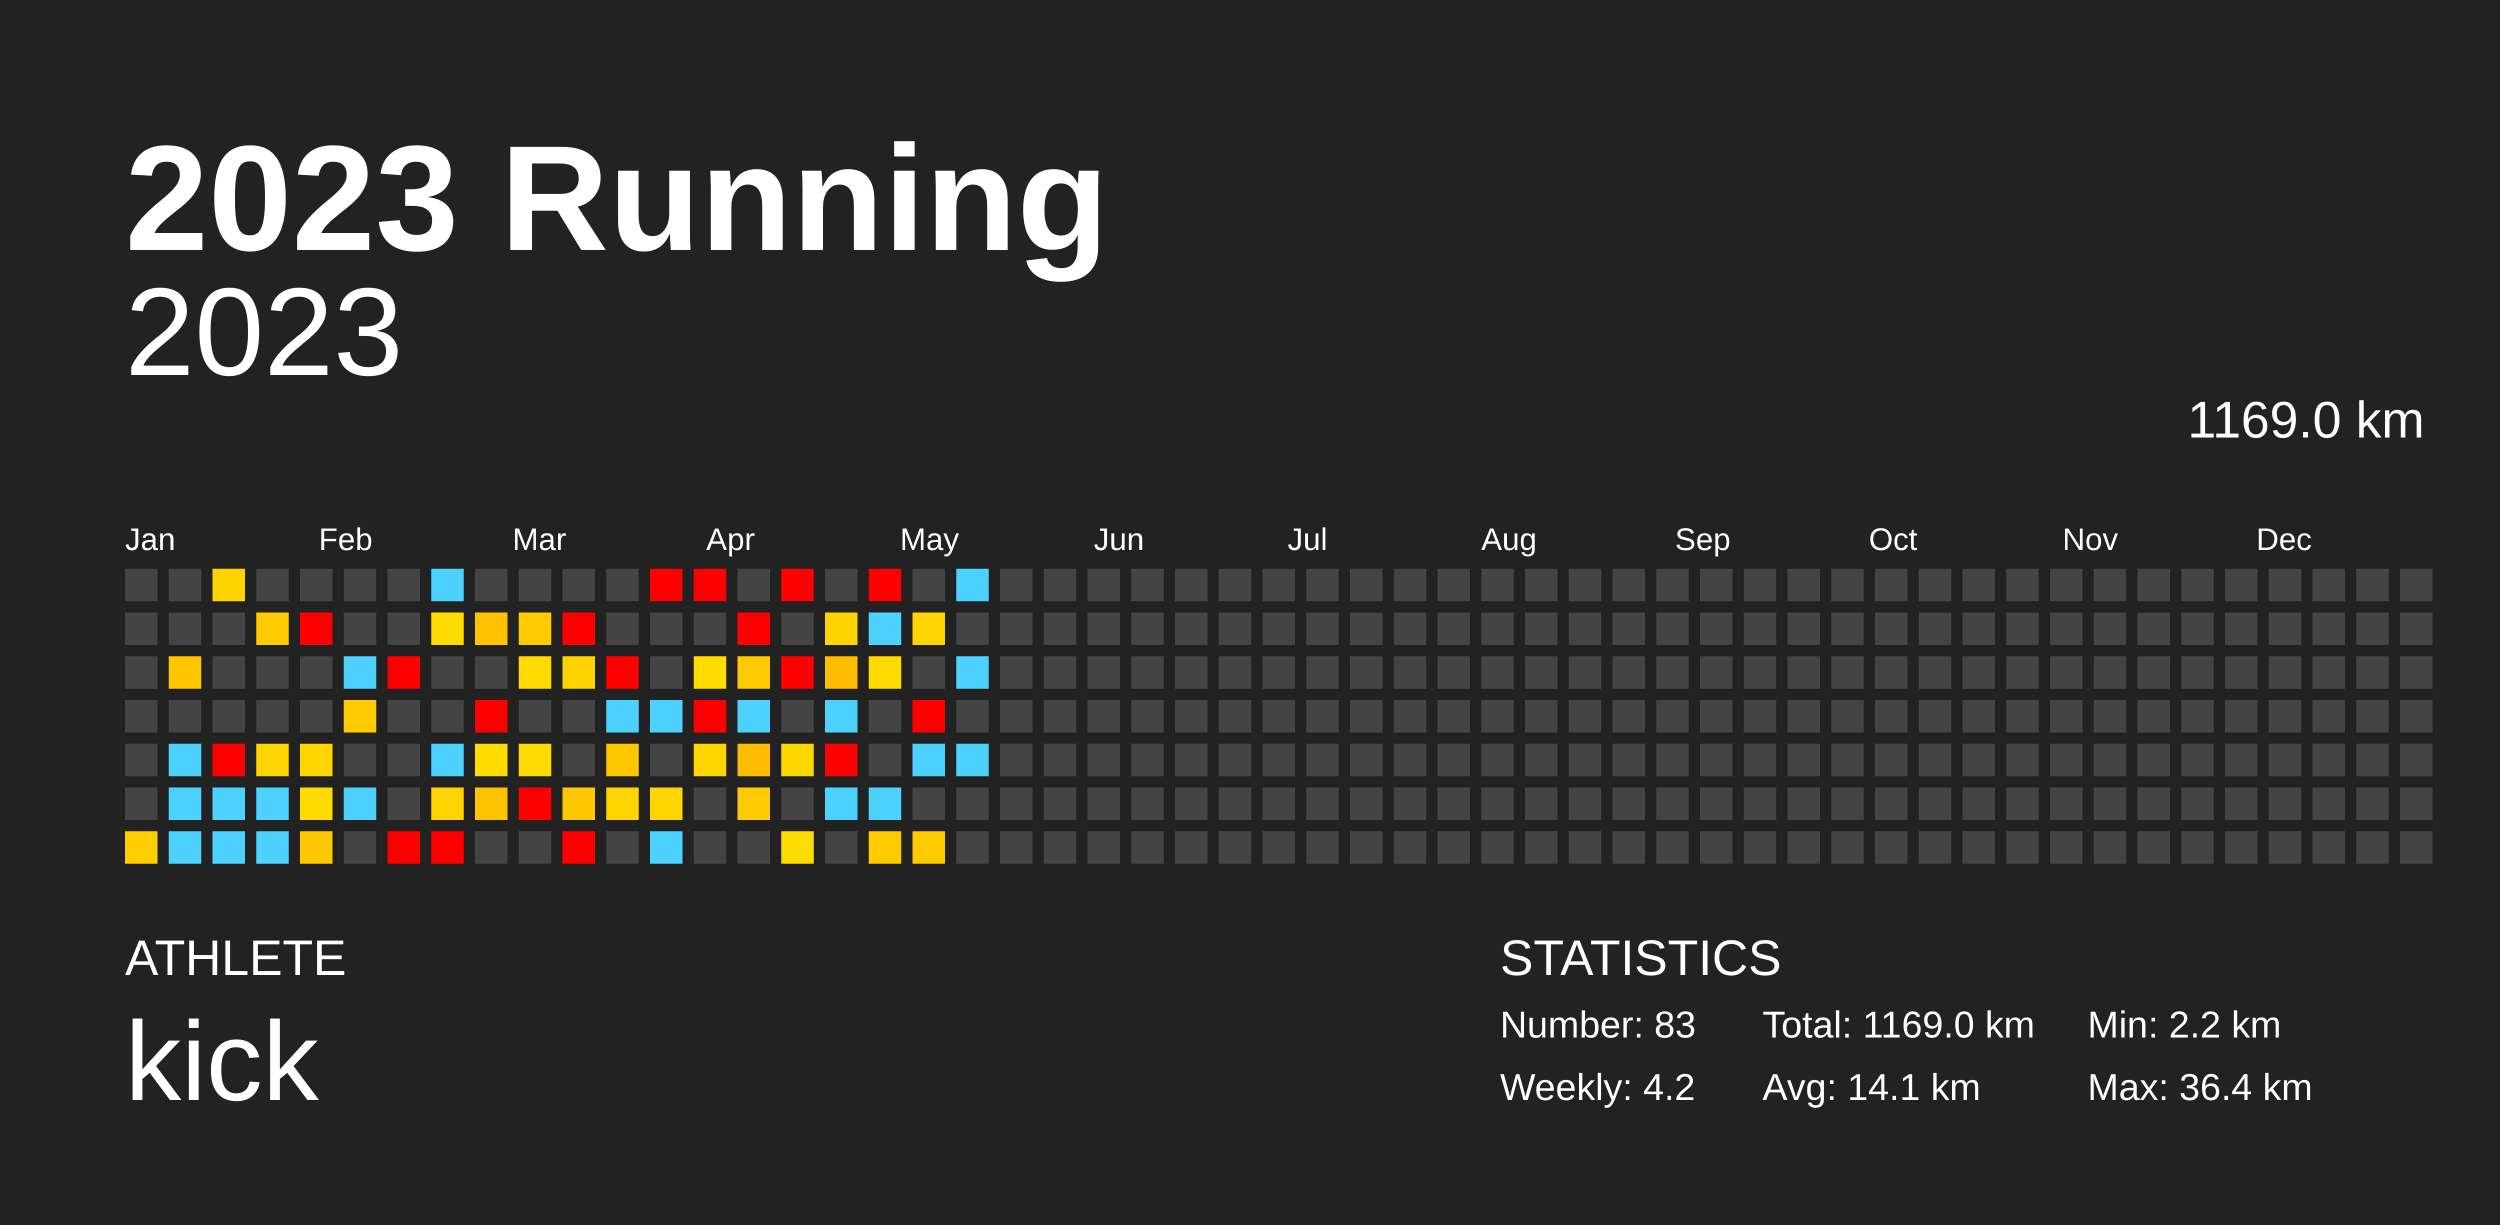
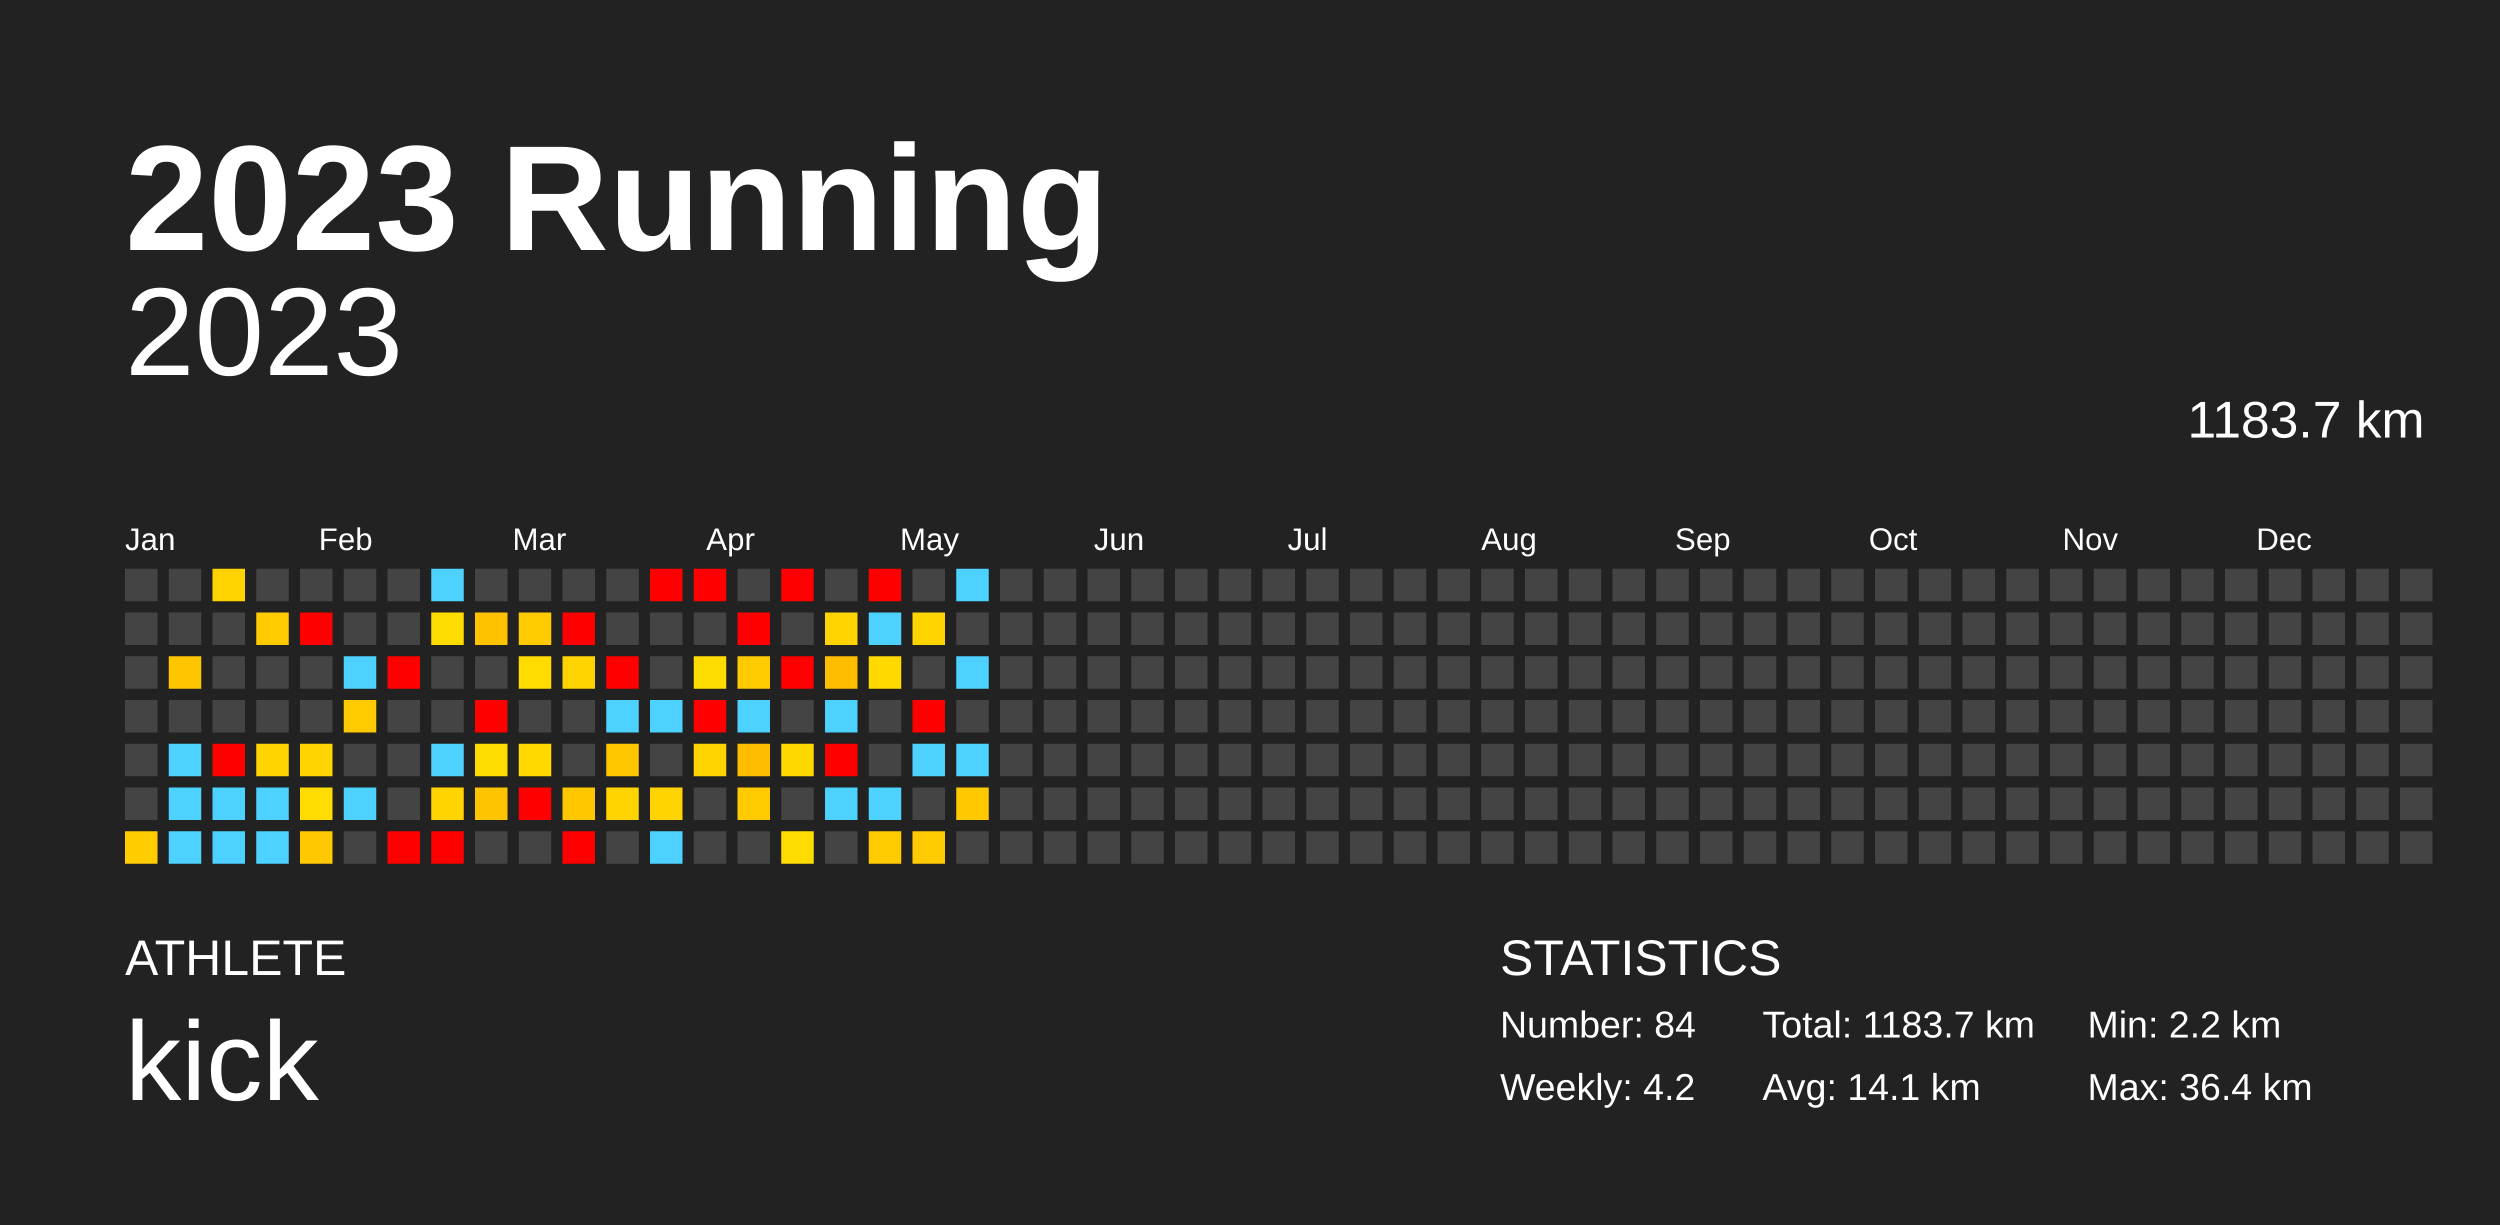
<svg xmlns="http://www.w3.org/2000/svg" baseProfile="full" height="98mm" version="1.1" viewBox="0,0,200,98" width="200mm">
  <defs />
  <rect fill="#222222" height="98" width="200" x="0" y="0" />
  <text fill="#FFFFFF" style="font-size:12px; font-family:Arial; font-weight:bold;" x="10" y="20">2023 Running</text>
  <text fill="#FFFFFF" style="font-size:4px; font-family:Arial" x="10" y="78">ATHLETE</text>
  <text fill="#FFFFFF" style="font-size:9px; font-family:Arial" x="10" y="88">kick</text>
  <text fill="#FFFFFF" style="font-size:4px; font-family:Arial" x="120" y="78">STATISTICS</text>
-   <text fill="#FFFFFF" style="font-size:3px; font-family:Arial" x="120" y="83">Number: 83</text>
+   <text fill="#FFFFFF" style="font-size:3px; font-family:Arial" x="120" y="83">Number: 84</text>
  <text fill="#FFFFFF" style="font-size:3px; font-family:Arial" x="120" y="88">Weekly: 4.2</text>
-   <text fill="#FFFFFF" style="font-size:3px; font-family:Arial" x="141" y="83">Total: 1169.0 km</text>
+   <text fill="#FFFFFF" style="font-size:3px; font-family:Arial" x="141" y="83">Total: 1183.7 km</text>
  <text fill="#FFFFFF" style="font-size:3px; font-family:Arial" x="141" y="88">Avg: 14.1 km</text>
  <text fill="#FFFFFF" style="font-size:3px; font-family:Arial" x="167" y="83">Min: 2.2 km</text>
  <text fill="#FFFFFF" style="font-size:3px; font-family:Arial" x="167" y="88">Max: 36.4 km</text>
  <text alignment-baseline="hanging" fill="#FFFFFF" style="font-size:10.0px; font-family:Arial;" x="10" y="30">2023</text>
-   <text alignment-baseline="hanging" fill="#FFFFFF" style="font-size:4.125px; font-family:Arial;" x="175" y="35">1169.0 km</text>
+   <text alignment-baseline="hanging" fill="#FFFFFF" style="font-size:4.125px; font-family:Arial;" x="175" y="35">1183.7 km</text>
  <text fill="#FFFFFF" style="font-size:2.5px; font-family:Arial" x="10.0" y="44">Jan</text>
  <text fill="#FFFFFF" style="font-size:2.5px; font-family:Arial" x="25.5" y="44">Feb</text>
  <text fill="#FFFFFF" style="font-size:2.5px; font-family:Arial" x="41.0" y="44">Mar</text>
  <text fill="#FFFFFF" style="font-size:2.5px; font-family:Arial" x="56.5" y="44">Apr</text>
  <text fill="#FFFFFF" style="font-size:2.5px; font-family:Arial" x="72.0" y="44">May</text>
  <text fill="#FFFFFF" style="font-size:2.5px; font-family:Arial" x="87.5" y="44">Jun</text>
  <text fill="#FFFFFF" style="font-size:2.5px; font-family:Arial" x="103.0" y="44">Jul</text>
  <text fill="#FFFFFF" style="font-size:2.5px; font-family:Arial" x="118.5" y="44">Aug</text>
  <text fill="#FFFFFF" style="font-size:2.5px; font-family:Arial" x="134.0" y="44">Sep</text>
  <text fill="#FFFFFF" style="font-size:2.5px; font-family:Arial" x="149.5" y="44">Oct</text>
  <text fill="#FFFFFF" style="font-size:2.5px; font-family:Arial" x="165.0" y="44">Nov</text>
  <text fill="#FFFFFF" style="font-size:2.5px; font-family:Arial" x="180.5" y="44">Dec</text>
  <rect fill="#444444" height="2.6" width="2.6" x="10.0" y="45.5" />
  <rect fill="#444444" height="2.6" width="2.6" x="10.0" y="49.0" />
  <rect fill="#444444" height="2.6" width="2.6" x="10.0" y="52.5" />
  <rect fill="#444444" height="2.6" width="2.6" x="10.0" y="56.0" />
  <rect fill="#444444" height="2.6" width="2.6" x="10.0" y="59.5" />
  <rect fill="#444444" height="2.6" width="2.6" x="10.0" y="63.0" />
  <rect fill="#ffcd00" height="2.6" width="2.6" x="10.0" y="66.5" />
  <rect fill="#444444" height="2.6" width="2.6" x="13.5" y="45.5" />
  <rect fill="#444444" height="2.6" width="2.6" x="13.5" y="49.0" />
  <rect fill="#ffc600" height="2.6" width="2.6" x="13.5" y="52.5" />
  <rect fill="#444444" height="2.6" width="2.6" x="13.5" y="56.0" />
  <rect fill="#4dd2ff" height="2.6" width="2.6" x="13.5" y="59.5" />
  <rect fill="#4dd2ff" height="2.6" width="2.6" x="13.5" y="63.0" />
  <rect fill="#4dd2ff" height="2.6" width="2.6" x="13.5" y="66.5" />
  <rect fill="#ffd300" height="2.6" width="2.6" x="17.0" y="45.5" />
  <rect fill="#444444" height="2.6" width="2.6" x="17.0" y="49.0" />
  <rect fill="#444444" height="2.6" width="2.6" x="17.0" y="52.5" />
  <rect fill="#444444" height="2.6" width="2.6" x="17.0" y="56.0" />
  <rect fill="red" height="2.6" width="2.6" x="17.0" y="59.5" />
  <rect fill="#4dd2ff" height="2.6" width="2.6" x="17.0" y="63.0" />
  <rect fill="#4dd2ff" height="2.6" width="2.6" x="17.0" y="66.5" />
  <rect fill="#444444" height="2.6" width="2.6" x="20.5" y="45.5" />
  <rect fill="#ffca00" height="2.6" width="2.6" x="20.5" y="49.0" />
  <rect fill="#444444" height="2.6" width="2.6" x="20.5" y="52.5" />
  <rect fill="#444444" height="2.6" width="2.6" x="20.5" y="56.0" />
  <rect fill="#ffd400" height="2.6" width="2.6" x="20.5" y="59.5" />
  <rect fill="#4dd2ff" height="2.6" width="2.6" x="20.5" y="63.0" />
  <rect fill="#4dd2ff" height="2.6" width="2.6" x="20.5" y="66.5" />
  <rect fill="#444444" height="2.6" width="2.6" x="24.0" y="45.5" />
  <rect fill="red" height="2.6" width="2.6" x="24.0" y="49.0" />
  <rect fill="#444444" height="2.6" width="2.6" x="24.0" y="52.5" />
  <rect fill="#444444" height="2.6" width="2.6" x="24.0" y="56.0" />
  <rect fill="#ffd400" height="2.6" width="2.6" x="24.0" y="59.5" />
  <rect fill="#ffdb00" height="2.6" width="2.6" x="24.0" y="63.0" />
  <rect fill="#ffc800" height="2.6" width="2.6" x="24.0" y="66.5" />
  <rect fill="#444444" height="2.6" width="2.6" x="27.5" y="45.5" />
  <rect fill="#444444" height="2.6" width="2.6" x="27.5" y="49.0" />
  <rect fill="#4dd2ff" height="2.6" width="2.6" x="27.5" y="52.5" />
  <rect fill="#ffcb00" height="2.6" width="2.6" x="27.5" y="56.0" />
  <rect fill="#444444" height="2.6" width="2.6" x="27.5" y="59.5" />
  <rect fill="#4dd2ff" height="2.6" width="2.6" x="27.5" y="63.0" />
  <rect fill="#444444" height="2.6" width="2.6" x="27.5" y="66.5" />
  <rect fill="#444444" height="2.6" width="2.6" x="31.0" y="45.5" />
  <rect fill="#444444" height="2.6" width="2.6" x="31.0" y="49.0" />
  <rect fill="red" height="2.6" width="2.6" x="31.0" y="52.5" />
  <rect fill="#444444" height="2.6" width="2.6" x="31.0" y="56.0" />
  <rect fill="#444444" height="2.6" width="2.6" x="31.0" y="59.5" />
  <rect fill="#444444" height="2.6" width="2.6" x="31.0" y="63.0" />
  <rect fill="red" height="2.6" width="2.6" x="31.0" y="66.5" />
  <rect fill="#4dd2ff" height="2.6" width="2.6" x="34.5" y="45.5" />
  <rect fill="#ffdc00" height="2.6" width="2.6" x="34.5" y="49.0" />
  <rect fill="#444444" height="2.6" width="2.6" x="34.5" y="52.5" />
  <rect fill="#444444" height="2.6" width="2.6" x="34.5" y="56.0" />
  <rect fill="#4dd2ff" height="2.6" width="2.6" x="34.5" y="59.5" />
  <rect fill="#ffd400" height="2.6" width="2.6" x="34.5" y="63.0" />
  <rect fill="red" height="2.6" width="2.6" x="34.5" y="66.5" />
  <rect fill="#444444" height="2.6" width="2.6" x="38.0" y="45.5" />
  <rect fill="#ffc100" height="2.6" width="2.6" x="38.0" y="49.0" />
  <rect fill="#444444" height="2.6" width="2.6" x="38.0" y="52.5" />
  <rect fill="red" height="2.6" width="2.6" x="38.0" y="56.0" />
  <rect fill="#ffdc00" height="2.6" width="2.6" x="38.0" y="59.5" />
  <rect fill="#ffc400" height="2.6" width="2.6" x="38.0" y="63.0" />
  <rect fill="#444444" height="2.6" width="2.6" x="38.0" y="66.5" />
  <rect fill="#444444" height="2.6" width="2.6" x="41.5" y="45.5" />
  <rect fill="#ffcb00" height="2.6" width="2.6" x="41.5" y="49.0" />
  <rect fill="#ffdb00" height="2.6" width="2.6" x="41.5" y="52.5" />
  <rect fill="#444444" height="2.6" width="2.6" x="41.5" y="56.0" />
  <rect fill="#ffd900" height="2.6" width="2.6" x="41.5" y="59.5" />
  <rect fill="red" height="2.6" width="2.6" x="41.5" y="63.0" />
  <rect fill="#444444" height="2.6" width="2.6" x="41.5" y="66.5" />
  <rect fill="#444444" height="2.6" width="2.6" x="45.0" y="45.5" />
  <rect fill="red" height="2.6" width="2.6" x="45.0" y="49.0" />
  <rect fill="#ffd300" height="2.6" width="2.6" x="45.0" y="52.5" />
  <rect fill="#444444" height="2.6" width="2.6" x="45.0" y="56.0" />
  <rect fill="#444444" height="2.6" width="2.6" x="45.0" y="59.5" />
  <rect fill="#ffc700" height="2.6" width="2.6" x="45.0" y="63.0" />
  <rect fill="red" height="2.6" width="2.6" x="45.0" y="66.5" />
  <rect fill="#444444" height="2.6" width="2.6" x="48.5" y="45.5" />
  <rect fill="#444444" height="2.6" width="2.6" x="48.5" y="49.0" />
  <rect fill="red" height="2.6" width="2.6" x="48.5" y="52.5" />
  <rect fill="#4dd2ff" height="2.6" width="2.6" x="48.5" y="56.0" />
  <rect fill="#ffc700" height="2.6" width="2.6" x="48.5" y="59.5" />
  <rect fill="#ffd400" height="2.6" width="2.6" x="48.5" y="63.0" />
  <rect fill="#444444" height="2.6" width="2.6" x="48.5" y="66.5" />
  <rect fill="red" height="2.6" width="2.6" x="52.0" y="45.5" />
  <rect fill="#444444" height="2.6" width="2.6" x="52.0" y="49.0" />
  <rect fill="#444444" height="2.6" width="2.6" x="52.0" y="52.5" />
  <rect fill="#4dd2ff" height="2.6" width="2.6" x="52.0" y="56.0" />
  <rect fill="#444444" height="2.6" width="2.6" x="52.0" y="59.5" />
  <rect fill="#ffd400" height="2.6" width="2.6" x="52.0" y="63.0" />
  <rect fill="#4dd2ff" height="2.6" width="2.6" x="52.0" y="66.5" />
  <rect fill="red" height="2.6" width="2.6" x="55.5" y="45.5" />
  <rect fill="#444444" height="2.6" width="2.6" x="55.5" y="49.0" />
  <rect fill="#ffdc00" height="2.6" width="2.6" x="55.5" y="52.5" />
  <rect fill="red" height="2.6" width="2.6" x="55.5" y="56.0" />
  <rect fill="#ffd400" height="2.6" width="2.6" x="55.5" y="59.5" />
  <rect fill="#444444" height="2.6" width="2.6" x="55.5" y="63.0" />
  <rect fill="#444444" height="2.6" width="2.6" x="55.5" y="66.5" />
  <rect fill="#444444" height="2.6" width="2.6" x="59.0" y="45.5" />
  <rect fill="red" height="2.6" width="2.6" x="59.0" y="49.0" />
  <rect fill="#ffcb00" height="2.6" width="2.6" x="59.0" y="52.5" />
  <rect fill="#4dd2ff" height="2.6" width="2.6" x="59.0" y="56.0" />
  <rect fill="#ffbd00" height="2.6" width="2.6" x="59.0" y="59.5" />
  <rect fill="#ffcb00" height="2.6" width="2.6" x="59.0" y="63.0" />
  <rect fill="#444444" height="2.6" width="2.6" x="59.0" y="66.5" />
  <rect fill="red" height="2.6" width="2.6" x="62.5" y="45.5" />
  <rect fill="#444444" height="2.6" width="2.6" x="62.5" y="49.0" />
  <rect fill="red" height="2.6" width="2.6" x="62.5" y="52.5" />
  <rect fill="#444444" height="2.6" width="2.6" x="62.5" y="56.0" />
  <rect fill="#ffd800" height="2.6" width="2.6" x="62.5" y="59.5" />
  <rect fill="#444444" height="2.6" width="2.6" x="62.5" y="63.0" />
  <rect fill="#ffdc00" height="2.6" width="2.6" x="62.5" y="66.5" />
  <rect fill="#444444" height="2.6" width="2.6" x="66.0" y="45.5" />
  <rect fill="#ffd300" height="2.6" width="2.6" x="66.0" y="49.0" />
  <rect fill="#ffbd00" height="2.6" width="2.6" x="66.0" y="52.5" />
  <rect fill="#4dd2ff" height="2.6" width="2.6" x="66.0" y="56.0" />
  <rect fill="red" height="2.6" width="2.6" x="66.0" y="59.5" />
  <rect fill="#4dd2ff" height="2.6" width="2.6" x="66.0" y="63.0" />
  <rect fill="#444444" height="2.6" width="2.6" x="66.0" y="66.5" />
  <rect fill="red" height="2.6" width="2.6" x="69.5" y="45.5" />
  <rect fill="#4dd2ff" height="2.6" width="2.6" x="69.5" y="49.0" />
  <rect fill="#ffd900" height="2.6" width="2.6" x="69.5" y="52.5" />
  <rect fill="#444444" height="2.6" width="2.6" x="69.5" y="56.0" />
  <rect fill="#444444" height="2.6" width="2.6" x="69.5" y="59.5" />
  <rect fill="#4dd2ff" height="2.6" width="2.6" x="69.5" y="63.0" />
  <rect fill="#ffcb00" height="2.6" width="2.6" x="69.5" y="66.5" />
  <rect fill="#444444" height="2.6" width="2.6" x="73.0" y="45.5" />
  <rect fill="#ffd400" height="2.6" width="2.6" x="73.0" y="49.0" />
  <rect fill="#444444" height="2.6" width="2.6" x="73.0" y="52.5" />
  <rect fill="red" height="2.6" width="2.6" x="73.0" y="56.0" />
  <rect fill="#4dd2ff" height="2.6" width="2.6" x="73.0" y="59.5" />
  <rect fill="#444444" height="2.6" width="2.6" x="73.0" y="63.0" />
  <rect fill="#ffcb00" height="2.6" width="2.6" x="73.0" y="66.5" />
  <rect fill="#4dd2ff" height="2.6" width="2.6" x="76.5" y="45.5" />
  <rect fill="#444444" height="2.6" width="2.6" x="76.5" y="49.0" />
  <rect fill="#4dd2ff" height="2.6" width="2.6" x="76.5" y="52.5" />
  <rect fill="#444444" height="2.6" width="2.6" x="76.5" y="56.0" />
  <rect fill="#4dd2ff" height="2.6" width="2.6" x="76.5" y="59.5" />
-   <rect fill="#444444" height="2.6" width="2.6" x="76.5" y="63.0" />
+   <rect fill="#ffc800" height="2.6" width="2.6" x="76.5" y="63.0" />
  <rect fill="#444444" height="2.6" width="2.6" x="76.5" y="66.5" />
  <rect fill="#444444" height="2.6" width="2.6" x="80.0" y="45.5" />
  <rect fill="#444444" height="2.6" width="2.6" x="80.0" y="49.0" />
  <rect fill="#444444" height="2.6" width="2.6" x="80.0" y="52.5" />
  <rect fill="#444444" height="2.6" width="2.6" x="80.0" y="56.0" />
  <rect fill="#444444" height="2.6" width="2.6" x="80.0" y="59.5" />
  <rect fill="#444444" height="2.6" width="2.6" x="80.0" y="63.0" />
  <rect fill="#444444" height="2.6" width="2.6" x="80.0" y="66.5" />
  <rect fill="#444444" height="2.6" width="2.6" x="83.5" y="45.5" />
  <rect fill="#444444" height="2.6" width="2.6" x="83.5" y="49.0" />
  <rect fill="#444444" height="2.6" width="2.6" x="83.5" y="52.5" />
  <rect fill="#444444" height="2.6" width="2.6" x="83.5" y="56.0" />
  <rect fill="#444444" height="2.6" width="2.6" x="83.5" y="59.5" />
  <rect fill="#444444" height="2.6" width="2.6" x="83.5" y="63.0" />
  <rect fill="#444444" height="2.6" width="2.6" x="83.5" y="66.5" />
  <rect fill="#444444" height="2.6" width="2.6" x="87.0" y="45.5" />
  <rect fill="#444444" height="2.6" width="2.6" x="87.0" y="49.0" />
  <rect fill="#444444" height="2.6" width="2.6" x="87.0" y="52.5" />
  <rect fill="#444444" height="2.6" width="2.6" x="87.0" y="56.0" />
  <rect fill="#444444" height="2.6" width="2.6" x="87.0" y="59.5" />
  <rect fill="#444444" height="2.6" width="2.6" x="87.0" y="63.0" />
  <rect fill="#444444" height="2.6" width="2.6" x="87.0" y="66.5" />
  <rect fill="#444444" height="2.6" width="2.6" x="90.5" y="45.5" />
  <rect fill="#444444" height="2.6" width="2.6" x="90.5" y="49.0" />
  <rect fill="#444444" height="2.6" width="2.6" x="90.5" y="52.5" />
  <rect fill="#444444" height="2.6" width="2.6" x="90.5" y="56.0" />
  <rect fill="#444444" height="2.6" width="2.6" x="90.5" y="59.5" />
  <rect fill="#444444" height="2.6" width="2.6" x="90.5" y="63.0" />
  <rect fill="#444444" height="2.6" width="2.6" x="90.5" y="66.5" />
  <rect fill="#444444" height="2.6" width="2.6" x="94.0" y="45.5" />
  <rect fill="#444444" height="2.6" width="2.6" x="94.0" y="49.0" />
  <rect fill="#444444" height="2.6" width="2.6" x="94.0" y="52.5" />
  <rect fill="#444444" height="2.6" width="2.6" x="94.0" y="56.0" />
  <rect fill="#444444" height="2.6" width="2.6" x="94.0" y="59.5" />
  <rect fill="#444444" height="2.6" width="2.6" x="94.0" y="63.0" />
  <rect fill="#444444" height="2.6" width="2.6" x="94.0" y="66.5" />
  <rect fill="#444444" height="2.6" width="2.6" x="97.5" y="45.5" />
  <rect fill="#444444" height="2.6" width="2.6" x="97.5" y="49.0" />
  <rect fill="#444444" height="2.6" width="2.6" x="97.5" y="52.5" />
  <rect fill="#444444" height="2.6" width="2.6" x="97.5" y="56.0" />
  <rect fill="#444444" height="2.6" width="2.6" x="97.5" y="59.5" />
  <rect fill="#444444" height="2.6" width="2.6" x="97.5" y="63.0" />
  <rect fill="#444444" height="2.6" width="2.6" x="97.5" y="66.5" />
  <rect fill="#444444" height="2.6" width="2.6" x="101.0" y="45.5" />
  <rect fill="#444444" height="2.6" width="2.6" x="101.0" y="49.0" />
  <rect fill="#444444" height="2.6" width="2.6" x="101.0" y="52.5" />
  <rect fill="#444444" height="2.6" width="2.6" x="101.0" y="56.0" />
  <rect fill="#444444" height="2.6" width="2.6" x="101.0" y="59.5" />
  <rect fill="#444444" height="2.6" width="2.6" x="101.0" y="63.0" />
  <rect fill="#444444" height="2.6" width="2.6" x="101.0" y="66.5" />
  <rect fill="#444444" height="2.6" width="2.6" x="104.5" y="45.5" />
  <rect fill="#444444" height="2.6" width="2.6" x="104.5" y="49.0" />
  <rect fill="#444444" height="2.6" width="2.6" x="104.5" y="52.5" />
  <rect fill="#444444" height="2.6" width="2.6" x="104.5" y="56.0" />
  <rect fill="#444444" height="2.6" width="2.6" x="104.5" y="59.5" />
  <rect fill="#444444" height="2.6" width="2.6" x="104.5" y="63.0" />
  <rect fill="#444444" height="2.6" width="2.6" x="104.5" y="66.5" />
  <rect fill="#444444" height="2.6" width="2.6" x="108.0" y="45.5" />
  <rect fill="#444444" height="2.6" width="2.6" x="108.0" y="49.0" />
  <rect fill="#444444" height="2.6" width="2.6" x="108.0" y="52.5" />
  <rect fill="#444444" height="2.6" width="2.6" x="108.0" y="56.0" />
  <rect fill="#444444" height="2.6" width="2.6" x="108.0" y="59.5" />
  <rect fill="#444444" height="2.6" width="2.6" x="108.0" y="63.0" />
  <rect fill="#444444" height="2.6" width="2.6" x="108.0" y="66.5" />
  <rect fill="#444444" height="2.6" width="2.6" x="111.5" y="45.5" />
  <rect fill="#444444" height="2.6" width="2.6" x="111.5" y="49.0" />
  <rect fill="#444444" height="2.6" width="2.6" x="111.5" y="52.5" />
  <rect fill="#444444" height="2.6" width="2.6" x="111.5" y="56.0" />
  <rect fill="#444444" height="2.6" width="2.6" x="111.5" y="59.5" />
  <rect fill="#444444" height="2.6" width="2.6" x="111.5" y="63.0" />
  <rect fill="#444444" height="2.6" width="2.6" x="111.5" y="66.5" />
  <rect fill="#444444" height="2.6" width="2.6" x="115.0" y="45.5" />
  <rect fill="#444444" height="2.6" width="2.6" x="115.0" y="49.0" />
  <rect fill="#444444" height="2.6" width="2.6" x="115.0" y="52.5" />
  <rect fill="#444444" height="2.6" width="2.6" x="115.0" y="56.0" />
  <rect fill="#444444" height="2.6" width="2.6" x="115.0" y="59.5" />
  <rect fill="#444444" height="2.6" width="2.6" x="115.0" y="63.0" />
  <rect fill="#444444" height="2.6" width="2.6" x="115.0" y="66.5" />
  <rect fill="#444444" height="2.6" width="2.6" x="118.5" y="45.5" />
  <rect fill="#444444" height="2.6" width="2.6" x="118.5" y="49.0" />
  <rect fill="#444444" height="2.6" width="2.6" x="118.5" y="52.5" />
  <rect fill="#444444" height="2.6" width="2.6" x="118.5" y="56.0" />
  <rect fill="#444444" height="2.6" width="2.6" x="118.5" y="59.5" />
  <rect fill="#444444" height="2.6" width="2.6" x="118.5" y="63.0" />
  <rect fill="#444444" height="2.6" width="2.6" x="118.5" y="66.5" />
  <rect fill="#444444" height="2.6" width="2.6" x="122.0" y="45.5" />
  <rect fill="#444444" height="2.6" width="2.6" x="122.0" y="49.0" />
  <rect fill="#444444" height="2.6" width="2.6" x="122.0" y="52.5" />
  <rect fill="#444444" height="2.6" width="2.6" x="122.0" y="56.0" />
  <rect fill="#444444" height="2.6" width="2.6" x="122.0" y="59.5" />
  <rect fill="#444444" height="2.6" width="2.6" x="122.0" y="63.0" />
  <rect fill="#444444" height="2.6" width="2.6" x="122.0" y="66.5" />
  <rect fill="#444444" height="2.6" width="2.6" x="125.5" y="45.5" />
  <rect fill="#444444" height="2.6" width="2.6" x="125.5" y="49.0" />
  <rect fill="#444444" height="2.6" width="2.6" x="125.5" y="52.5" />
  <rect fill="#444444" height="2.6" width="2.6" x="125.5" y="56.0" />
  <rect fill="#444444" height="2.6" width="2.6" x="125.5" y="59.5" />
  <rect fill="#444444" height="2.6" width="2.6" x="125.5" y="63.0" />
  <rect fill="#444444" height="2.6" width="2.6" x="125.5" y="66.5" />
  <rect fill="#444444" height="2.6" width="2.6" x="129.0" y="45.5" />
  <rect fill="#444444" height="2.6" width="2.6" x="129.0" y="49.0" />
  <rect fill="#444444" height="2.6" width="2.6" x="129.0" y="52.5" />
  <rect fill="#444444" height="2.6" width="2.6" x="129.0" y="56.0" />
  <rect fill="#444444" height="2.6" width="2.6" x="129.0" y="59.5" />
  <rect fill="#444444" height="2.6" width="2.6" x="129.0" y="63.0" />
  <rect fill="#444444" height="2.6" width="2.6" x="129.0" y="66.5" />
  <rect fill="#444444" height="2.6" width="2.6" x="132.5" y="45.5" />
  <rect fill="#444444" height="2.6" width="2.6" x="132.5" y="49.0" />
  <rect fill="#444444" height="2.6" width="2.6" x="132.5" y="52.5" />
  <rect fill="#444444" height="2.6" width="2.6" x="132.5" y="56.0" />
  <rect fill="#444444" height="2.6" width="2.6" x="132.5" y="59.5" />
  <rect fill="#444444" height="2.6" width="2.6" x="132.5" y="63.0" />
  <rect fill="#444444" height="2.6" width="2.6" x="132.5" y="66.5" />
  <rect fill="#444444" height="2.6" width="2.6" x="136.0" y="45.5" />
  <rect fill="#444444" height="2.6" width="2.6" x="136.0" y="49.0" />
  <rect fill="#444444" height="2.6" width="2.6" x="136.0" y="52.5" />
  <rect fill="#444444" height="2.6" width="2.6" x="136.0" y="56.0" />
  <rect fill="#444444" height="2.6" width="2.6" x="136.0" y="59.5" />
  <rect fill="#444444" height="2.6" width="2.6" x="136.0" y="63.0" />
  <rect fill="#444444" height="2.6" width="2.6" x="136.0" y="66.5" />
  <rect fill="#444444" height="2.6" width="2.6" x="139.5" y="45.5" />
  <rect fill="#444444" height="2.6" width="2.6" x="139.5" y="49.0" />
  <rect fill="#444444" height="2.6" width="2.6" x="139.5" y="52.5" />
  <rect fill="#444444" height="2.6" width="2.6" x="139.5" y="56.0" />
  <rect fill="#444444" height="2.6" width="2.6" x="139.5" y="59.5" />
  <rect fill="#444444" height="2.6" width="2.6" x="139.5" y="63.0" />
  <rect fill="#444444" height="2.6" width="2.6" x="139.5" y="66.5" />
  <rect fill="#444444" height="2.6" width="2.6" x="143.0" y="45.5" />
  <rect fill="#444444" height="2.6" width="2.6" x="143.0" y="49.0" />
  <rect fill="#444444" height="2.6" width="2.6" x="143.0" y="52.5" />
  <rect fill="#444444" height="2.6" width="2.6" x="143.0" y="56.0" />
  <rect fill="#444444" height="2.6" width="2.6" x="143.0" y="59.5" />
  <rect fill="#444444" height="2.6" width="2.6" x="143.0" y="63.0" />
  <rect fill="#444444" height="2.6" width="2.6" x="143.0" y="66.5" />
  <rect fill="#444444" height="2.6" width="2.6" x="146.5" y="45.5" />
  <rect fill="#444444" height="2.6" width="2.6" x="146.5" y="49.0" />
  <rect fill="#444444" height="2.6" width="2.6" x="146.5" y="52.5" />
  <rect fill="#444444" height="2.6" width="2.6" x="146.5" y="56.0" />
  <rect fill="#444444" height="2.6" width="2.6" x="146.5" y="59.5" />
  <rect fill="#444444" height="2.6" width="2.6" x="146.5" y="63.0" />
  <rect fill="#444444" height="2.6" width="2.6" x="146.5" y="66.5" />
  <rect fill="#444444" height="2.6" width="2.6" x="150.0" y="45.5" />
  <rect fill="#444444" height="2.6" width="2.6" x="150.0" y="49.0" />
  <rect fill="#444444" height="2.6" width="2.6" x="150.0" y="52.5" />
  <rect fill="#444444" height="2.6" width="2.6" x="150.0" y="56.0" />
  <rect fill="#444444" height="2.6" width="2.6" x="150.0" y="59.5" />
  <rect fill="#444444" height="2.6" width="2.6" x="150.0" y="63.0" />
  <rect fill="#444444" height="2.6" width="2.6" x="150.0" y="66.5" />
  <rect fill="#444444" height="2.6" width="2.6" x="153.5" y="45.5" />
  <rect fill="#444444" height="2.6" width="2.6" x="153.5" y="49.0" />
  <rect fill="#444444" height="2.6" width="2.6" x="153.5" y="52.5" />
  <rect fill="#444444" height="2.6" width="2.6" x="153.5" y="56.0" />
  <rect fill="#444444" height="2.6" width="2.6" x="153.5" y="59.5" />
  <rect fill="#444444" height="2.6" width="2.6" x="153.5" y="63.0" />
  <rect fill="#444444" height="2.6" width="2.6" x="153.5" y="66.5" />
  <rect fill="#444444" height="2.6" width="2.6" x="157.0" y="45.5" />
  <rect fill="#444444" height="2.6" width="2.6" x="157.0" y="49.0" />
  <rect fill="#444444" height="2.6" width="2.6" x="157.0" y="52.5" />
  <rect fill="#444444" height="2.6" width="2.6" x="157.0" y="56.0" />
  <rect fill="#444444" height="2.6" width="2.6" x="157.0" y="59.5" />
  <rect fill="#444444" height="2.6" width="2.6" x="157.0" y="63.0" />
  <rect fill="#444444" height="2.6" width="2.6" x="157.0" y="66.5" />
  <rect fill="#444444" height="2.6" width="2.6" x="160.5" y="45.5" />
  <rect fill="#444444" height="2.6" width="2.6" x="160.5" y="49.0" />
  <rect fill="#444444" height="2.6" width="2.6" x="160.5" y="52.5" />
  <rect fill="#444444" height="2.6" width="2.6" x="160.5" y="56.0" />
  <rect fill="#444444" height="2.6" width="2.6" x="160.5" y="59.5" />
  <rect fill="#444444" height="2.6" width="2.6" x="160.5" y="63.0" />
  <rect fill="#444444" height="2.6" width="2.6" x="160.5" y="66.5" />
  <rect fill="#444444" height="2.6" width="2.6" x="164.0" y="45.5" />
  <rect fill="#444444" height="2.6" width="2.6" x="164.0" y="49.0" />
  <rect fill="#444444" height="2.6" width="2.6" x="164.0" y="52.5" />
  <rect fill="#444444" height="2.6" width="2.6" x="164.0" y="56.0" />
  <rect fill="#444444" height="2.6" width="2.6" x="164.0" y="59.5" />
  <rect fill="#444444" height="2.6" width="2.6" x="164.0" y="63.0" />
  <rect fill="#444444" height="2.6" width="2.6" x="164.0" y="66.5" />
  <rect fill="#444444" height="2.6" width="2.6" x="167.5" y="45.5" />
  <rect fill="#444444" height="2.6" width="2.6" x="167.5" y="49.0" />
  <rect fill="#444444" height="2.6" width="2.6" x="167.5" y="52.5" />
  <rect fill="#444444" height="2.6" width="2.6" x="167.5" y="56.0" />
  <rect fill="#444444" height="2.6" width="2.6" x="167.5" y="59.5" />
  <rect fill="#444444" height="2.6" width="2.6" x="167.5" y="63.0" />
  <rect fill="#444444" height="2.6" width="2.6" x="167.5" y="66.5" />
  <rect fill="#444444" height="2.6" width="2.6" x="171.0" y="45.5" />
  <rect fill="#444444" height="2.6" width="2.6" x="171.0" y="49.0" />
  <rect fill="#444444" height="2.6" width="2.6" x="171.0" y="52.5" />
  <rect fill="#444444" height="2.6" width="2.6" x="171.0" y="56.0" />
  <rect fill="#444444" height="2.6" width="2.6" x="171.0" y="59.5" />
  <rect fill="#444444" height="2.6" width="2.6" x="171.0" y="63.0" />
  <rect fill="#444444" height="2.6" width="2.6" x="171.0" y="66.5" />
  <rect fill="#444444" height="2.6" width="2.6" x="174.5" y="45.5" />
  <rect fill="#444444" height="2.6" width="2.6" x="174.5" y="49.0" />
  <rect fill="#444444" height="2.6" width="2.6" x="174.5" y="52.5" />
  <rect fill="#444444" height="2.6" width="2.6" x="174.5" y="56.0" />
  <rect fill="#444444" height="2.6" width="2.6" x="174.5" y="59.5" />
  <rect fill="#444444" height="2.6" width="2.6" x="174.5" y="63.0" />
  <rect fill="#444444" height="2.6" width="2.6" x="174.5" y="66.5" />
  <rect fill="#444444" height="2.6" width="2.6" x="178.0" y="45.5" />
  <rect fill="#444444" height="2.6" width="2.6" x="178.0" y="49.0" />
  <rect fill="#444444" height="2.6" width="2.6" x="178.0" y="52.5" />
  <rect fill="#444444" height="2.6" width="2.6" x="178.0" y="56.0" />
  <rect fill="#444444" height="2.6" width="2.6" x="178.0" y="59.5" />
  <rect fill="#444444" height="2.6" width="2.6" x="178.0" y="63.0" />
  <rect fill="#444444" height="2.6" width="2.6" x="178.0" y="66.5" />
  <rect fill="#444444" height="2.6" width="2.6" x="181.5" y="45.5" />
  <rect fill="#444444" height="2.6" width="2.6" x="181.5" y="49.0" />
  <rect fill="#444444" height="2.6" width="2.6" x="181.5" y="52.5" />
  <rect fill="#444444" height="2.6" width="2.6" x="181.5" y="56.0" />
  <rect fill="#444444" height="2.6" width="2.6" x="181.5" y="59.5" />
  <rect fill="#444444" height="2.6" width="2.6" x="181.5" y="63.0" />
  <rect fill="#444444" height="2.6" width="2.6" x="181.5" y="66.5" />
  <rect fill="#444444" height="2.6" width="2.6" x="185.0" y="45.5" />
  <rect fill="#444444" height="2.6" width="2.6" x="185.0" y="49.0" />
  <rect fill="#444444" height="2.6" width="2.6" x="185.0" y="52.5" />
  <rect fill="#444444" height="2.6" width="2.6" x="185.0" y="56.0" />
  <rect fill="#444444" height="2.6" width="2.6" x="185.0" y="59.5" />
  <rect fill="#444444" height="2.6" width="2.6" x="185.0" y="63.0" />
  <rect fill="#444444" height="2.6" width="2.6" x="185.0" y="66.5" />
  <rect fill="#444444" height="2.6" width="2.6" x="188.5" y="45.5" />
  <rect fill="#444444" height="2.6" width="2.6" x="188.5" y="49.0" />
  <rect fill="#444444" height="2.6" width="2.6" x="188.5" y="52.5" />
  <rect fill="#444444" height="2.6" width="2.6" x="188.5" y="56.0" />
  <rect fill="#444444" height="2.6" width="2.6" x="188.5" y="59.5" />
  <rect fill="#444444" height="2.6" width="2.6" x="188.5" y="63.0" />
  <rect fill="#444444" height="2.6" width="2.6" x="188.5" y="66.5" />
  <rect fill="#444444" height="2.6" width="2.6" x="192.0" y="45.5" />
  <rect fill="#444444" height="2.6" width="2.6" x="192.0" y="49.0" />
  <rect fill="#444444" height="2.6" width="2.6" x="192.0" y="52.5" />
  <rect fill="#444444" height="2.6" width="2.6" x="192.0" y="56.0" />
  <rect fill="#444444" height="2.6" width="2.6" x="192.0" y="59.5" />
  <rect fill="#444444" height="2.6" width="2.6" x="192.0" y="63.0" />
  <rect fill="#444444" height="2.6" width="2.6" x="192.0" y="66.5" />
</svg>
